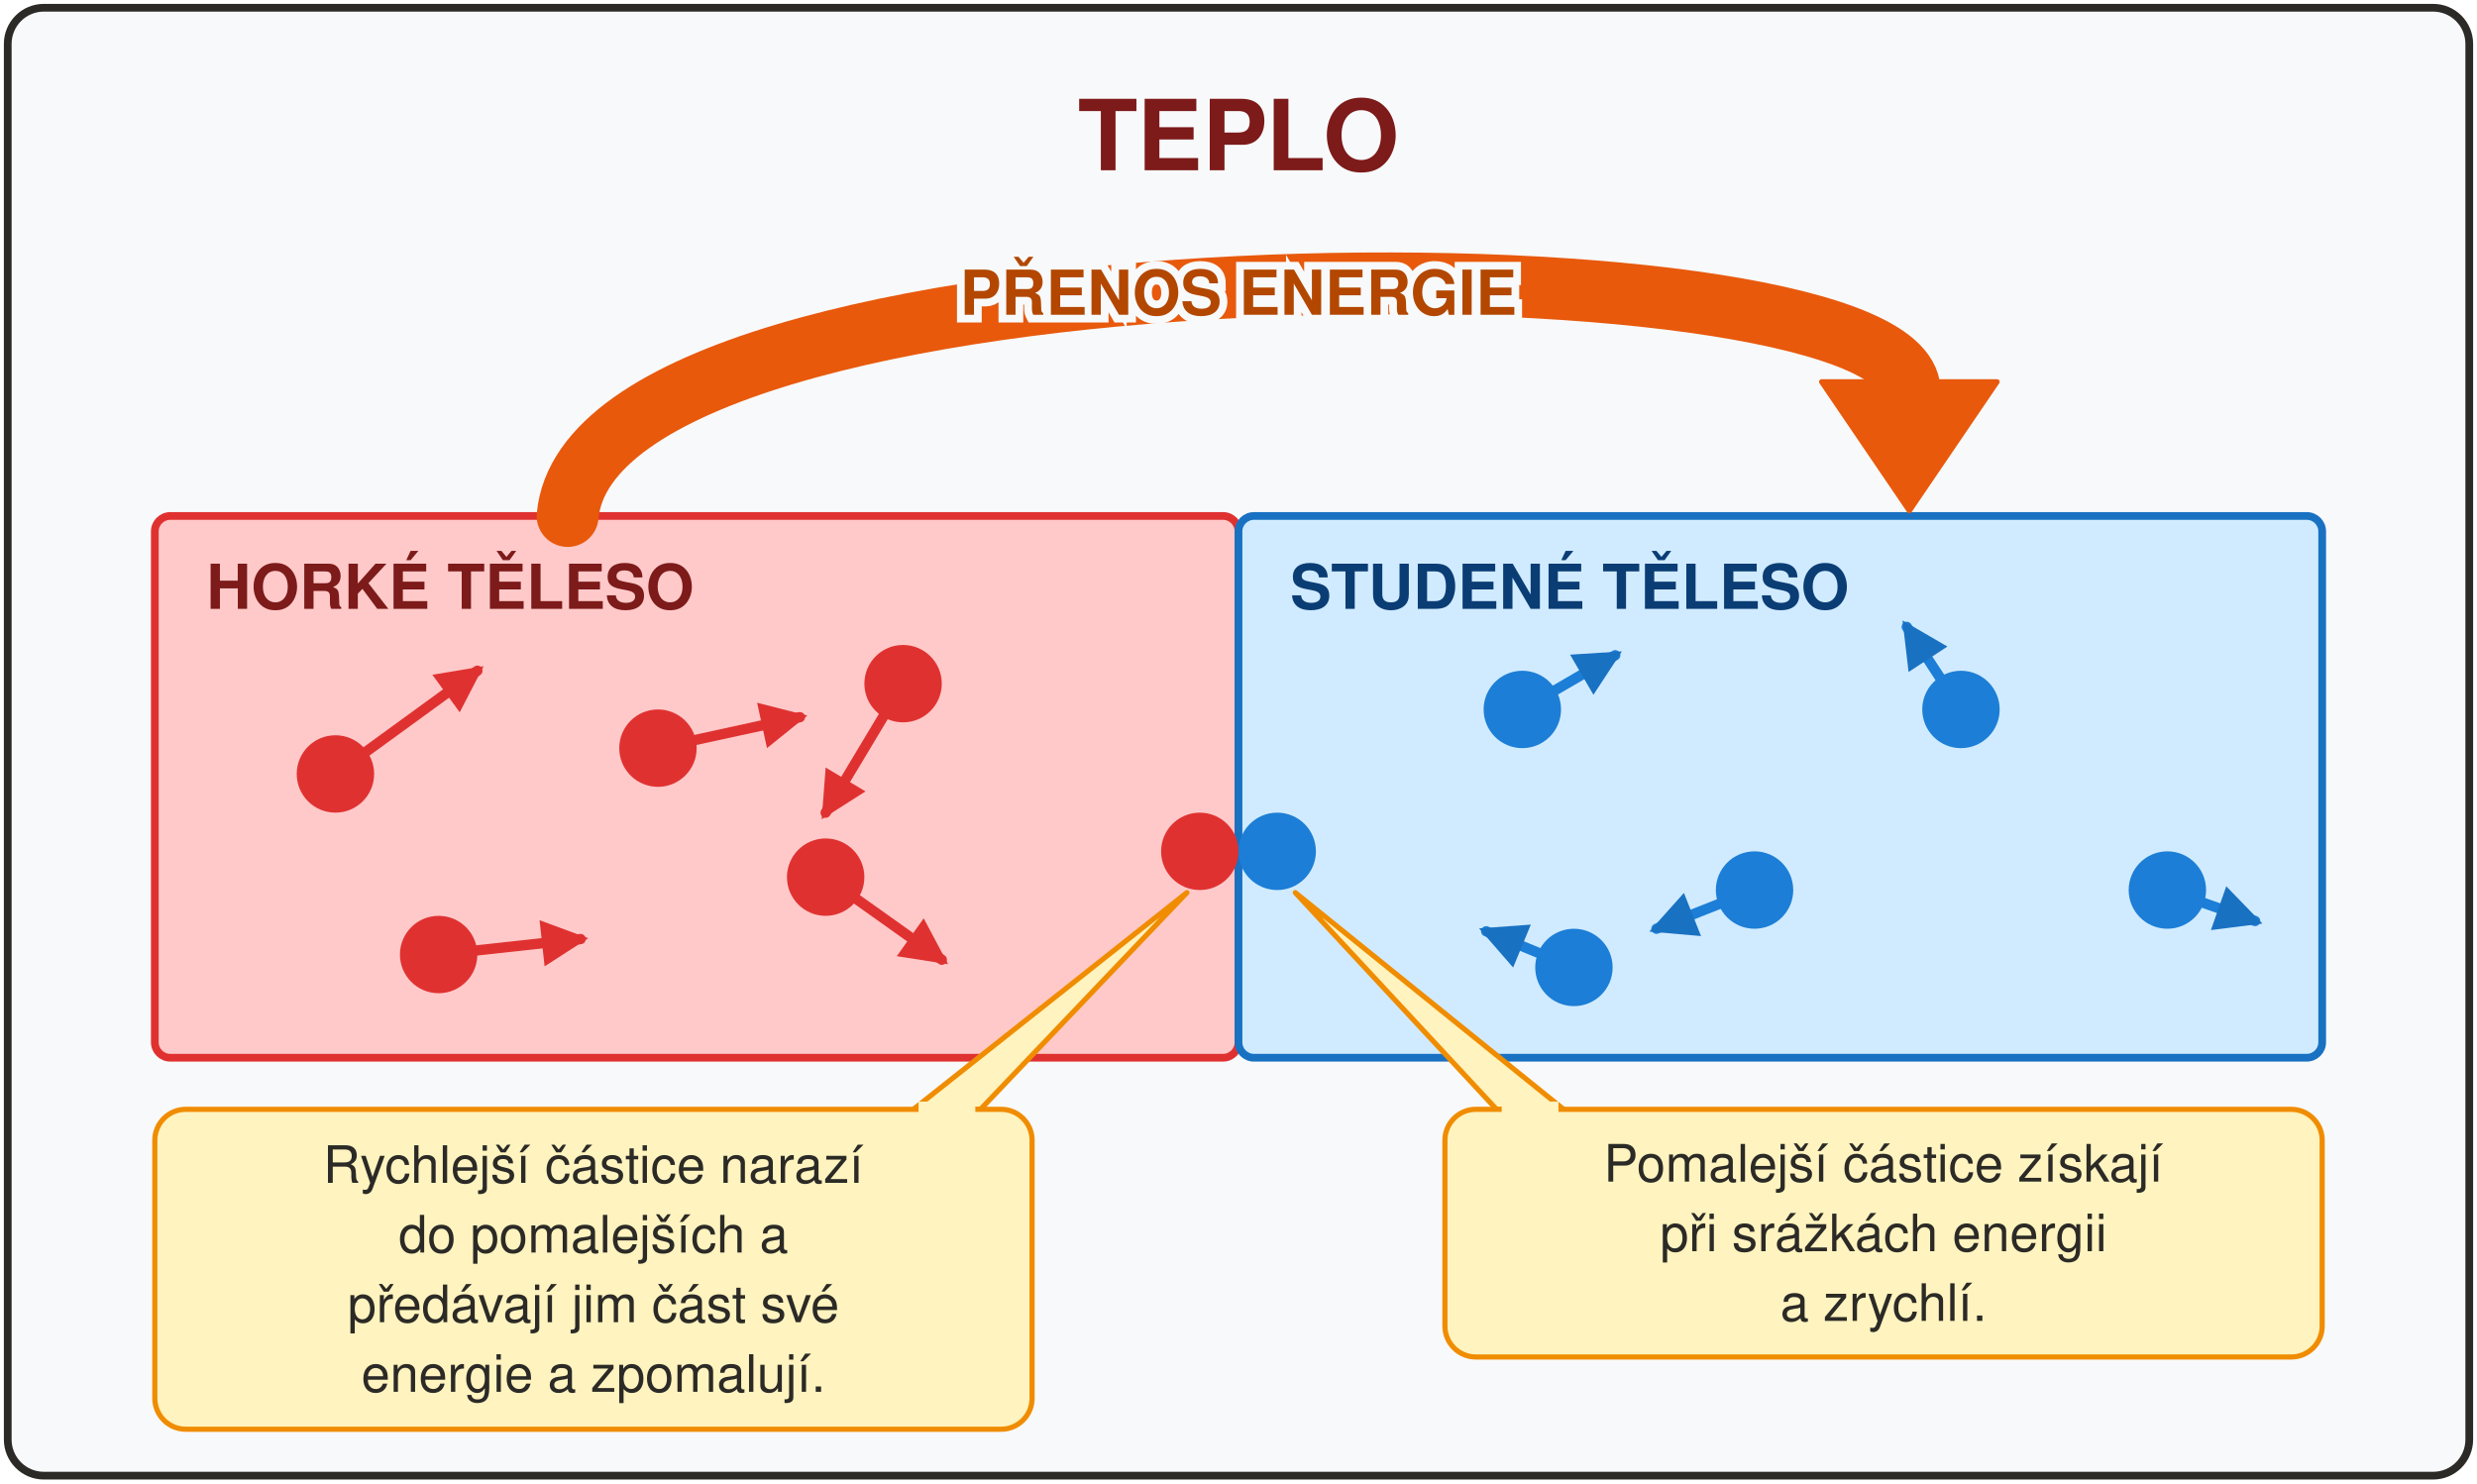
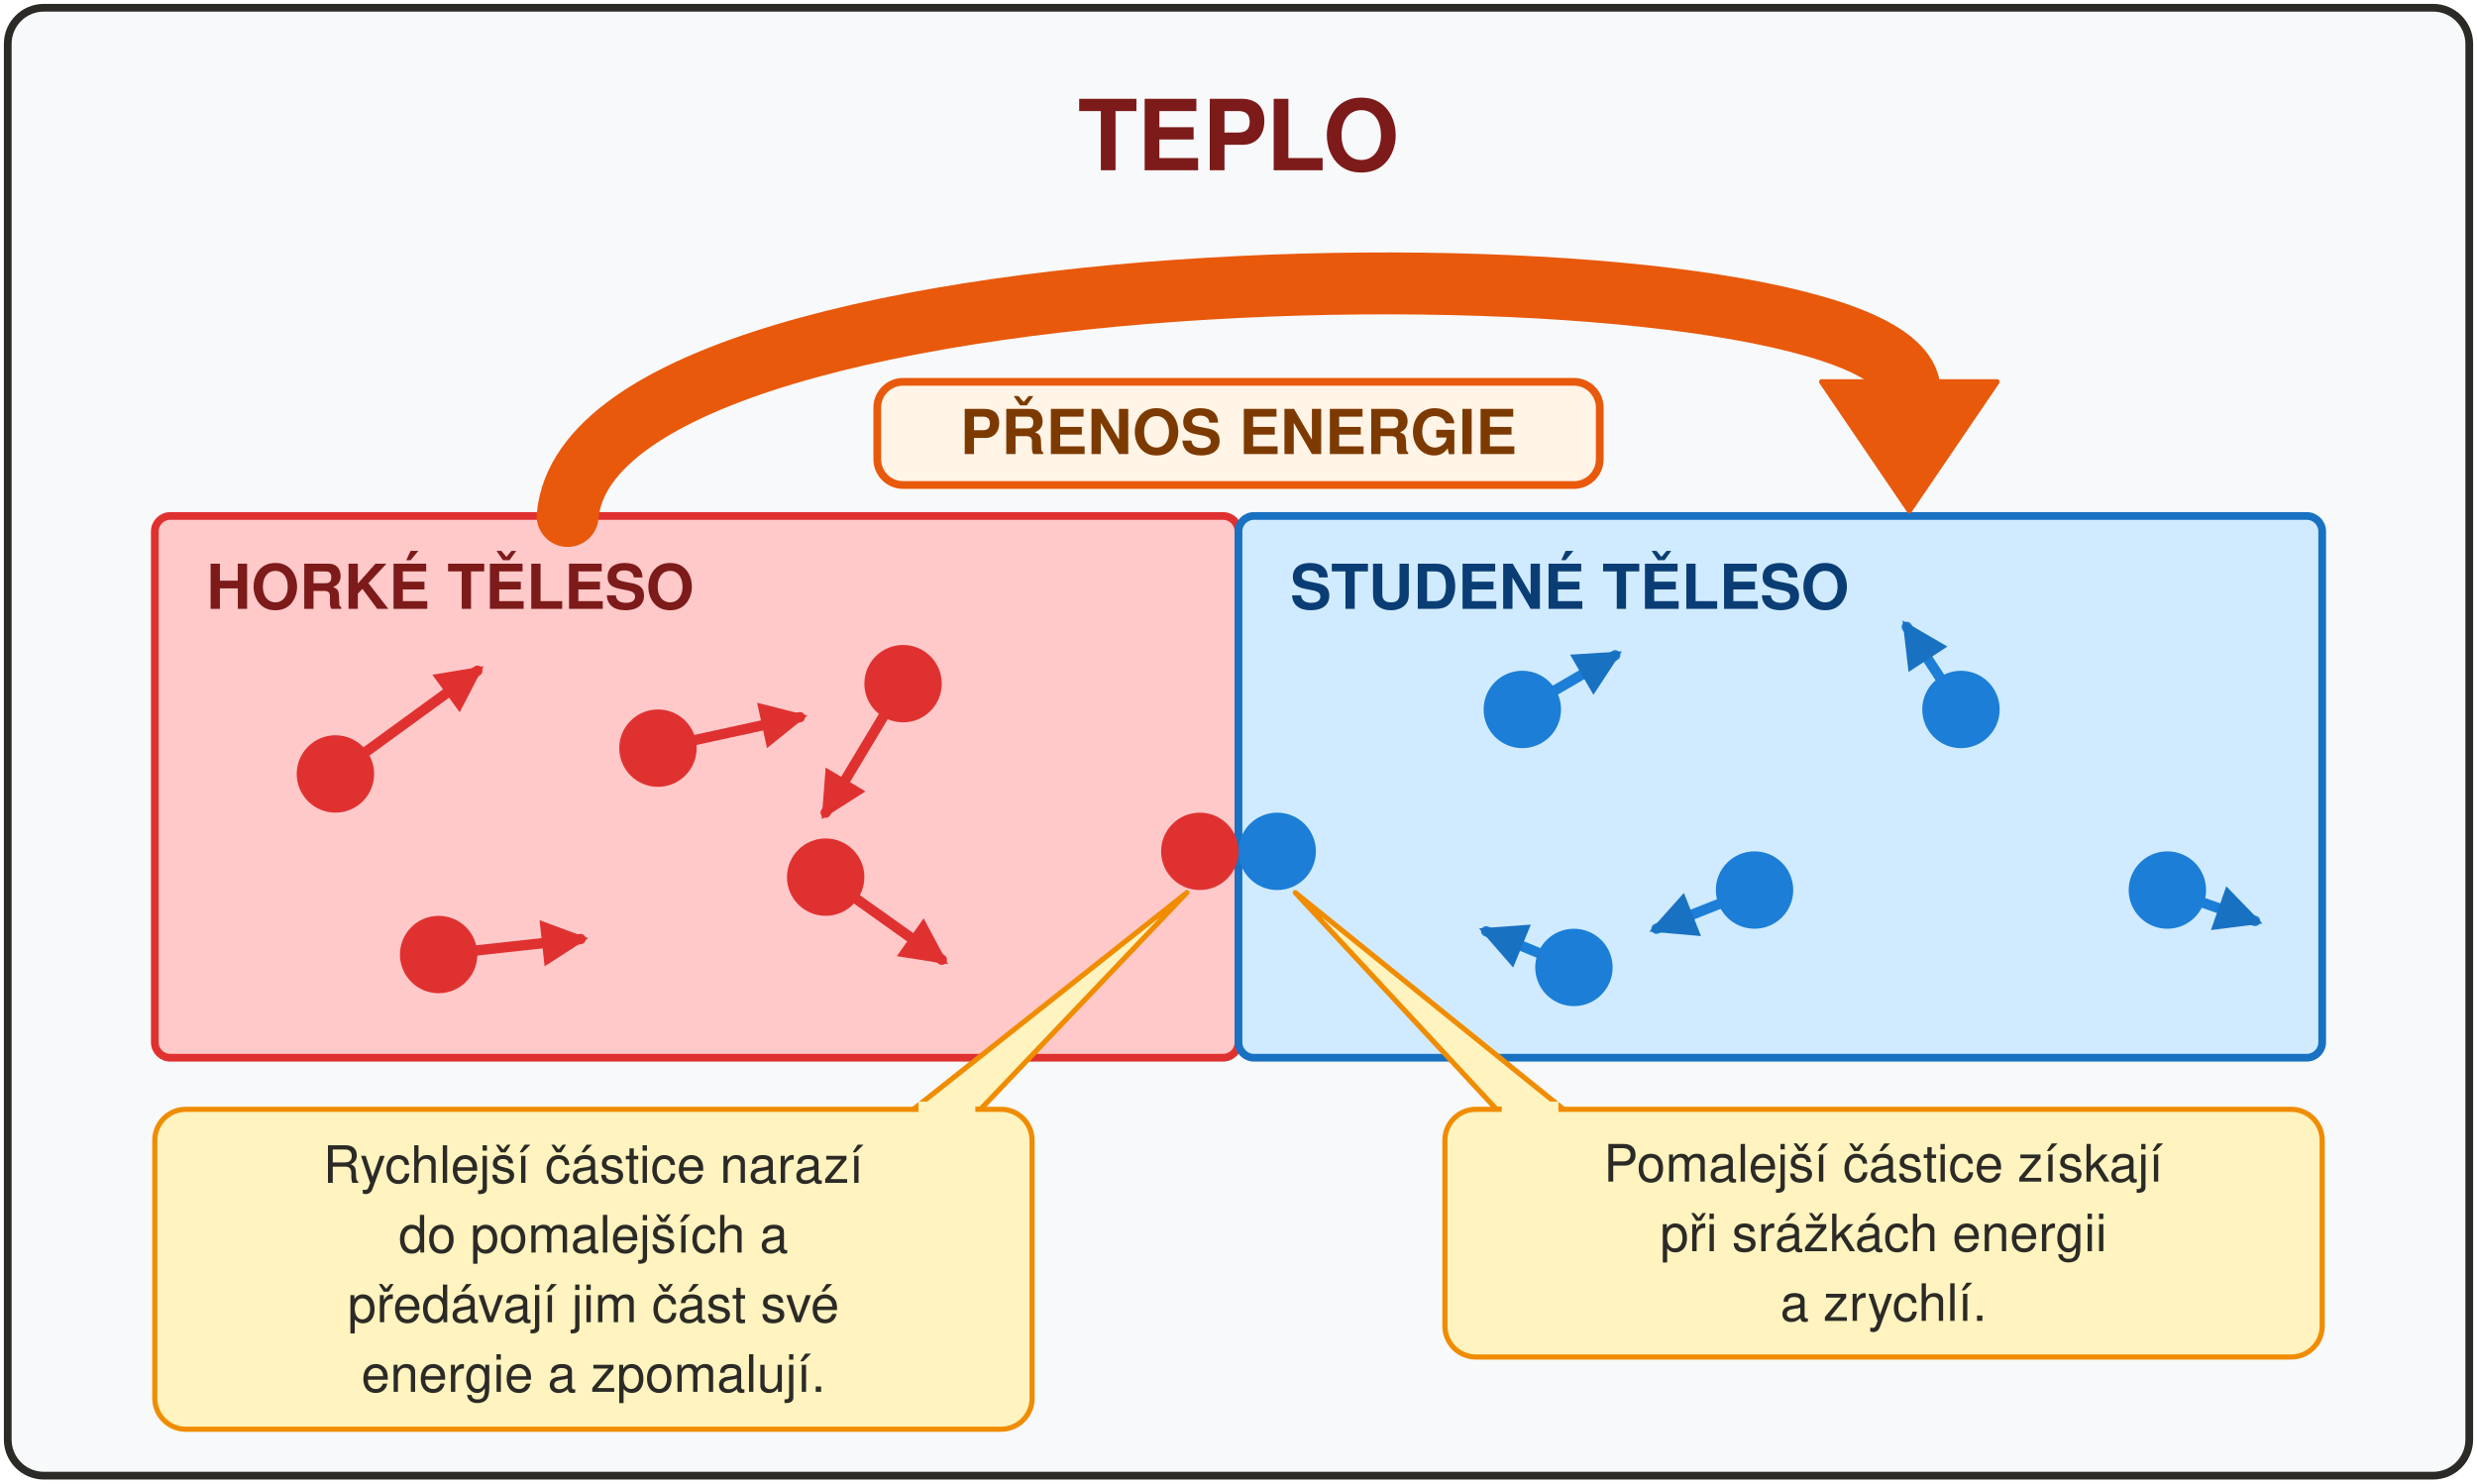
<svg xmlns="http://www.w3.org/2000/svg" xml:space="preserve" viewBox="0 0 960 575" font-family="'Segoe UI', Helvetica, Arial, sans-serif" role="img" aria-label="Schéma tepelné výměny. Vlevo světle červený obdélník s nápisem horké těleso a červenými kuličkami s dlouhými šipkami rychlosti, vpravo světle modrý obdélník s nápisem studené těleso a modrými kuličkami s krátkými šipkami. Nad tělesy vede oranžová ohnutá šipka od horkého tělesa ke studenému s nápisy teplo a přenos energie. Dvě bubliny: rychlejší částice narazí do pomalejších, předají jim část energie a zpomalí; pomalejší částice při srážkách získají energii a zrychlí.">
  <defs>
    <marker id="a-cer" markerUnits="userSpaceOnUse" markerWidth="18" markerHeight="18" refX="15" refY="9" orient="auto">
      <path d="M0,0 L18,9 L0,18 z" fill="#e03131" />
    </marker>
    <marker id="a-mod" markerUnits="userSpaceOnUse" markerWidth="18" markerHeight="18" refX="15" refY="9" orient="auto">
      <path d="M0,0 L18,9 L0,18 z" fill="#1971c2" />
    </marker>
    <marker id="a-zel" markerUnits="userSpaceOnUse" markerWidth="18" markerHeight="18" refX="15" refY="9" orient="auto">
      <path d="M0,0 L18,9 L0,18 z" fill="#2f9e44" />
    </marker>
    <marker id="a-ora" markerUnits="userSpaceOnUse" markerWidth="18" markerHeight="18" refX="15" refY="9" orient="auto">
      <path d="M0,0 L18,9 L0,18 z" fill="#e8590c" />
    </marker>
    <marker id="a-ink" markerUnits="userSpaceOnUse" markerWidth="18" markerHeight="18" refX="15" refY="9" orient="auto">
      <path d="M0,0 L18,9 L0,18 z" fill="#2b2a26" />
    </marker>
    <marker id="a-sed" markerUnits="userSpaceOnUse" markerWidth="18" markerHeight="18" refX="15" refY="9" orient="auto">
      <path d="M0,0 L18,9 L0,18 z" fill="#495057" />
    </marker>
    <marker id="a-zlu" markerUnits="userSpaceOnUse" markerWidth="18" markerHeight="18" refX="15" refY="9" orient="auto">
      <path d="M0,0 L18,9 L0,18 z" fill="#f08c00" />
    </marker>
    <marker id="a-fia" markerUnits="userSpaceOnUse" markerWidth="18" markerHeight="18" refX="15" refY="9" orient="auto">
      <path d="M0,0 L18,9 L0,18 z" fill="#7048e8" />
    </marker>
    <marker id="b-cer" markerUnits="userSpaceOnUse" markerWidth="26" markerHeight="26" refX="23" refY="13" orient="auto">
      <path d="M0,0 L26,13 L0,26 z" fill="#e03131" />
    </marker>
    <marker id="b-zel" markerUnits="userSpaceOnUse" markerWidth="26" markerHeight="26" refX="23" refY="13" orient="auto">
      <path d="M0,0 L26,13 L0,26 z" fill="#2f9e44" />
    </marker>
    <marker id="b-mod" markerUnits="userSpaceOnUse" markerWidth="26" markerHeight="26" refX="23" refY="13" orient="auto">
      <path d="M0,0 L26,13 L0,26 z" fill="#1971c2" />
    </marker>
    <marker id="b-ora" markerUnits="userSpaceOnUse" markerWidth="26" markerHeight="26" refX="23" refY="13" orient="auto">
      <path d="M0,0 L26,13 L0,26 z" fill="#e8590c" />
    </marker>
    <marker id="b-ink" markerUnits="userSpaceOnUse" markerWidth="26" markerHeight="26" refX="23" refY="13" orient="auto">
      <path d="M0,0 L26,13 L0,26 z" fill="#2b2a26" />
    </marker>
    <marker id="velka" markerUnits="userSpaceOnUse" markerWidth="70" markerHeight="70" refX="52" refY="35" orient="auto">
      <path d="M0,0 L70,35 L0,70 z" fill="#e8590c" />
    </marker>
  </defs>
  <rect x="3" y="3" width="954" height="569" rx="14" fill="#f8f9fa" stroke="#2b2a26" stroke-width="3" />
  <rect x="60.0" y="200.0" width="420.0" height="210.0" rx="6" fill="#ffc9c9" stroke="#e03131" stroke-width="3" />
  <rect x="480.0" y="200.0" width="420.0" height="210.0" rx="6" fill="#d0ebff" stroke="#1971c2" stroke-width="3" />
  <text x="80.0" y="236.0" font-size="24" font-weight="bold" fill="#7d1a1a" text-anchor="start">HORKÉ TĚLESO</text>
  <text x="500.0" y="236.0" font-size="24" font-weight="bold" fill="#0b3d75" text-anchor="start">STUDENÉ TĚLESO</text>
  <path d="M220,200 C230,90 730,90 740,150" fill="none" stroke="#e8590c" stroke-width="24" stroke-linejoin="round" stroke-linecap="round" />
  <path d="M706.0,148.0 L774.0,148.0 L740.0,198.0 z" fill="#e8590c" stroke="#e8590c" stroke-width="2" stroke-linejoin="round" stroke-linecap="round" />
  <text x="480.0" y="66.0" font-size="38" font-weight="bold" fill="#7d1a1a" text-anchor="middle" stroke="#f8f9fa" stroke-width="6" paint-order="stroke">TEPLO</text>
-   <text x="480.0" y="122.0" font-size="24" font-weight="bold" fill="#b34700" text-anchor="middle" stroke="#f8f9fa" stroke-width="6" paint-order="stroke">PŘENOS ENERGIE</text>
+   <rect x="340.0" y="148.0" width="280.0" height="40.0" rx="10" fill="#fff4e6" stroke="#e8590c" stroke-width="3" />
+   <text x="480.0" y="176.0" font-size="24" font-weight="bold" fill="#7d3a00" text-anchor="middle">PŘENOS ENERGIE</text>
  <line x1="141.3" y1="291.8" x2="185.0" y2="260.0" stroke="#e03131" stroke-width="4" marker-end="url(#a-cer)" stroke-linecap="round" />
  <circle cx="130.0" cy="300.0" r="14" fill="#e03131" stroke="#e03131" stroke-width="2" />
  <line x1="268.7" y1="287.0" x2="310.0" y2="278.0" stroke="#e03131" stroke-width="4" marker-end="url(#a-cer)" stroke-linecap="round" />
  <circle cx="255.0" cy="290.0" r="14" fill="#e03131" stroke="#e03131" stroke-width="2" />
  <line x1="331.4" y1="348.1" x2="365.0" y2="372.0" stroke="#e03131" stroke-width="4" marker-end="url(#a-cer)" stroke-linecap="round" />
  <circle cx="320.0" cy="340.0" r="14" fill="#e03131" stroke="#e03131" stroke-width="2" />
  <line x1="342.8" y1="277.0" x2="320.0" y2="315.0" stroke="#e03131" stroke-width="4" marker-end="url(#a-cer)" stroke-linecap="round" />
  <circle cx="350.0" cy="265.0" r="14" fill="#e03131" stroke="#e03131" stroke-width="2" />
  <line x1="183.9" y1="368.5" x2="225.0" y2="364.0" stroke="#e03131" stroke-width="4" marker-end="url(#a-cer)" stroke-linecap="round" />
  <circle cx="170.0" cy="370.0" r="14" fill="#e03131" stroke="#e03131" stroke-width="2" />
  <line x1="602.1" y1="267.9" x2="626.0" y2="254.0" stroke="#1c7ed6" stroke-width="4" marker-end="url(#a-mod)" stroke-linecap="round" />
  <circle cx="590.0" cy="275.0" r="14" fill="#1c7ed6" stroke="#1c7ed6" stroke-width="2" />
  <line x1="667.0" y1="350.1" x2="642.0" y2="360.0" stroke="#1c7ed6" stroke-width="4" marker-end="url(#a-mod)" stroke-linecap="round" />
  <circle cx="680.0" cy="345.0" r="14" fill="#1c7ed6" stroke="#1c7ed6" stroke-width="2" />
  <line x1="752.3" y1="263.3" x2="739.0" y2="243.0" stroke="#1c7ed6" stroke-width="4" marker-end="url(#a-mod)" stroke-linecap="round" />
  <circle cx="760.0" cy="275.0" r="14" fill="#1c7ed6" stroke="#1c7ed6" stroke-width="2" />
  <line x1="853.2" y1="349.7" x2="874.0" y2="357.0" stroke="#1c7ed6" stroke-width="4" marker-end="url(#a-mod)" stroke-linecap="round" />
  <circle cx="840.0" cy="345.0" r="14" fill="#1c7ed6" stroke="#1c7ed6" stroke-width="2" />
  <line x1="597.1" y1="369.7" x2="576.0" y2="361.0" stroke="#1c7ed6" stroke-width="4" marker-end="url(#a-mod)" stroke-linecap="round" />
  <circle cx="610.0" cy="375.0" r="14" fill="#1c7ed6" stroke="#1c7ed6" stroke-width="2" />
  <circle cx="465.0" cy="330.0" r="14" fill="#e03131" stroke="#e03131" stroke-width="2" />
  <circle cx="495.0" cy="330.0" r="14" fill="#1c7ed6" stroke="#1c7ed6" stroke-width="2" />
  <path d="M354,430 L460,346 L380,430 z" fill="#fff3bf" stroke="#f08c00" stroke-width="2" stroke-linejoin="round" />
  <rect x="60.0" y="430.0" width="340.0" height="124.0" rx="12" fill="#fff3bf" stroke="#f08c00" stroke-width="2" />
  <rect x="356" y="427" width="22" height="6" fill="#fff3bf" />
  <text x="230.0" y="458.5" font-size="20" fill="#2b2a26" text-anchor="middle">Rychlejší částice narazí</text>
  <text x="230.0" y="485.5" font-size="20" fill="#2b2a26" text-anchor="middle">do pomalejších a</text>
  <text x="230.0" y="512.5" font-size="20" fill="#2b2a26" text-anchor="middle">předávají jim část své</text>
  <text x="230.0" y="539.5" font-size="20" fill="#2b2a26" text-anchor="middle">energie a zpomalují.</text>
  <path d="M580,430 L502,346 L606,430 z" fill="#fff3bf" stroke="#f08c00" stroke-width="2" stroke-linejoin="round" />
  <rect x="560.0" y="430.0" width="340.0" height="96.0" rx="12" fill="#fff3bf" stroke="#f08c00" stroke-width="2" />
  <rect x="582" y="427" width="22" height="6" fill="#fff3bf" />
  <text x="730.0" y="458.0" font-size="20" fill="#2b2a26" text-anchor="middle">Pomalejší částice získají</text>
  <text x="730.0" y="485.0" font-size="20" fill="#2b2a26" text-anchor="middle">při srážkách energii</text>
  <text x="730.0" y="512.0" font-size="20" fill="#2b2a26" text-anchor="middle">a zrychlí.</text>
</svg>
